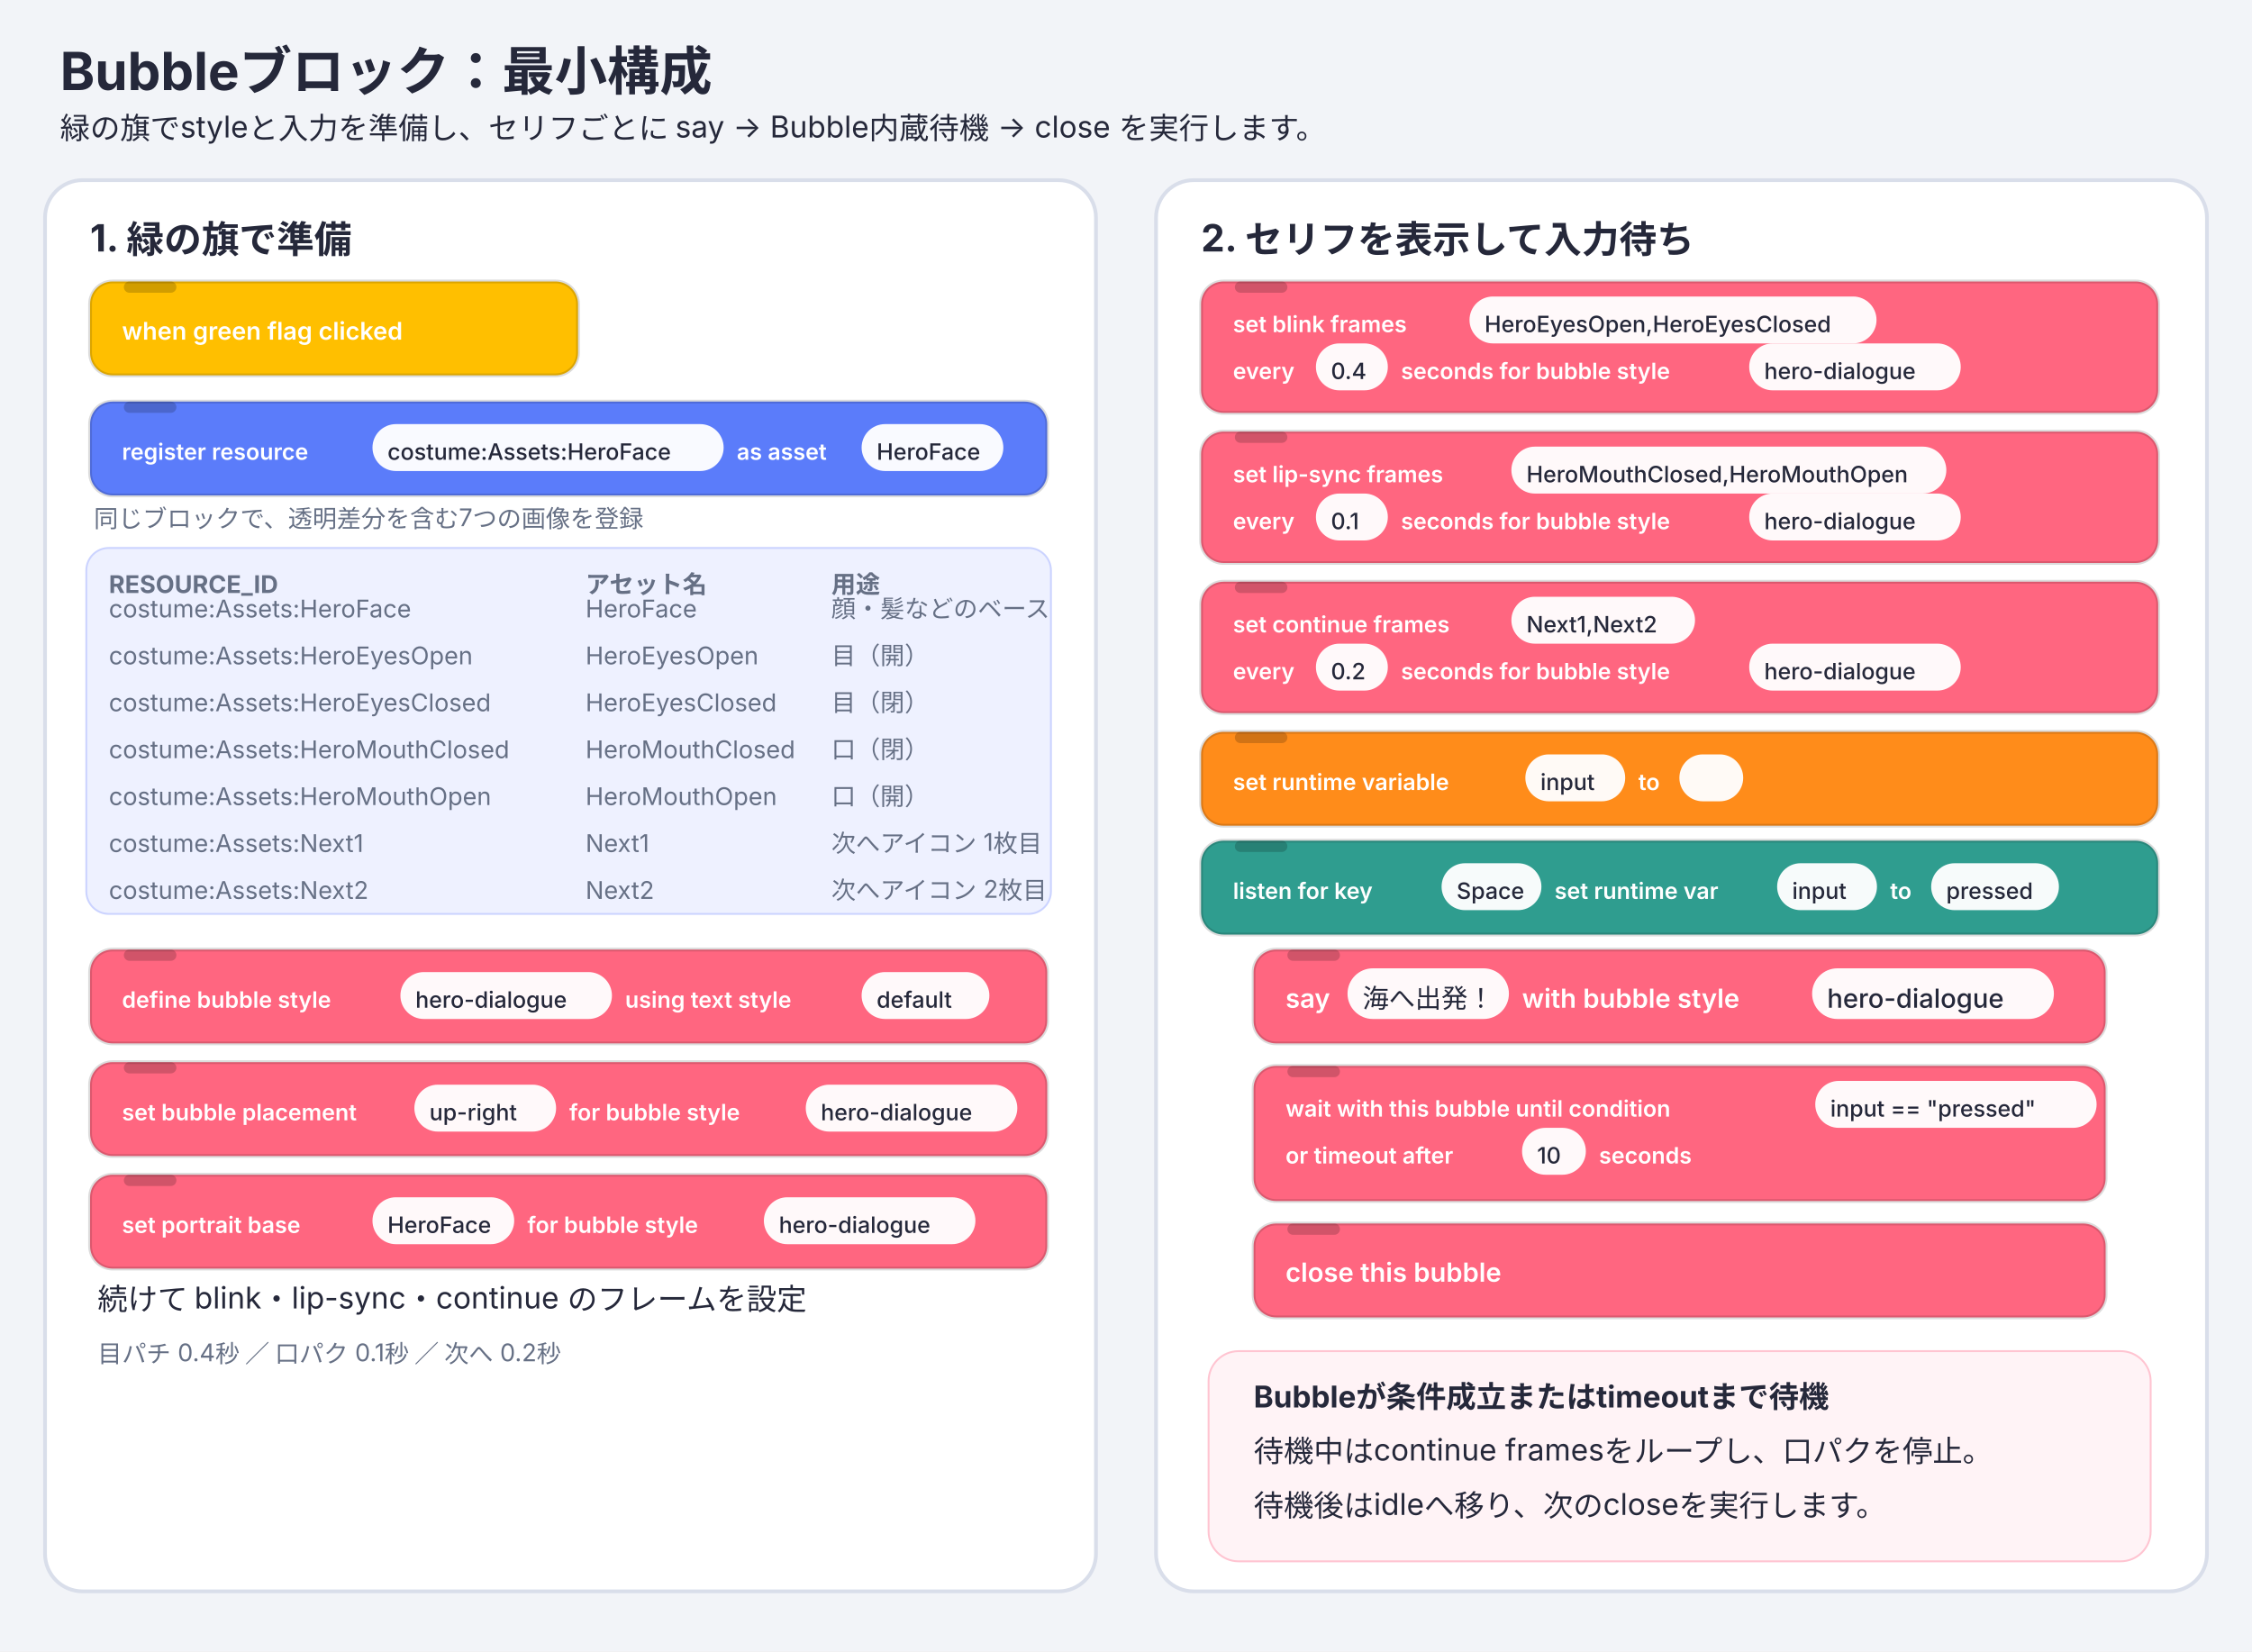
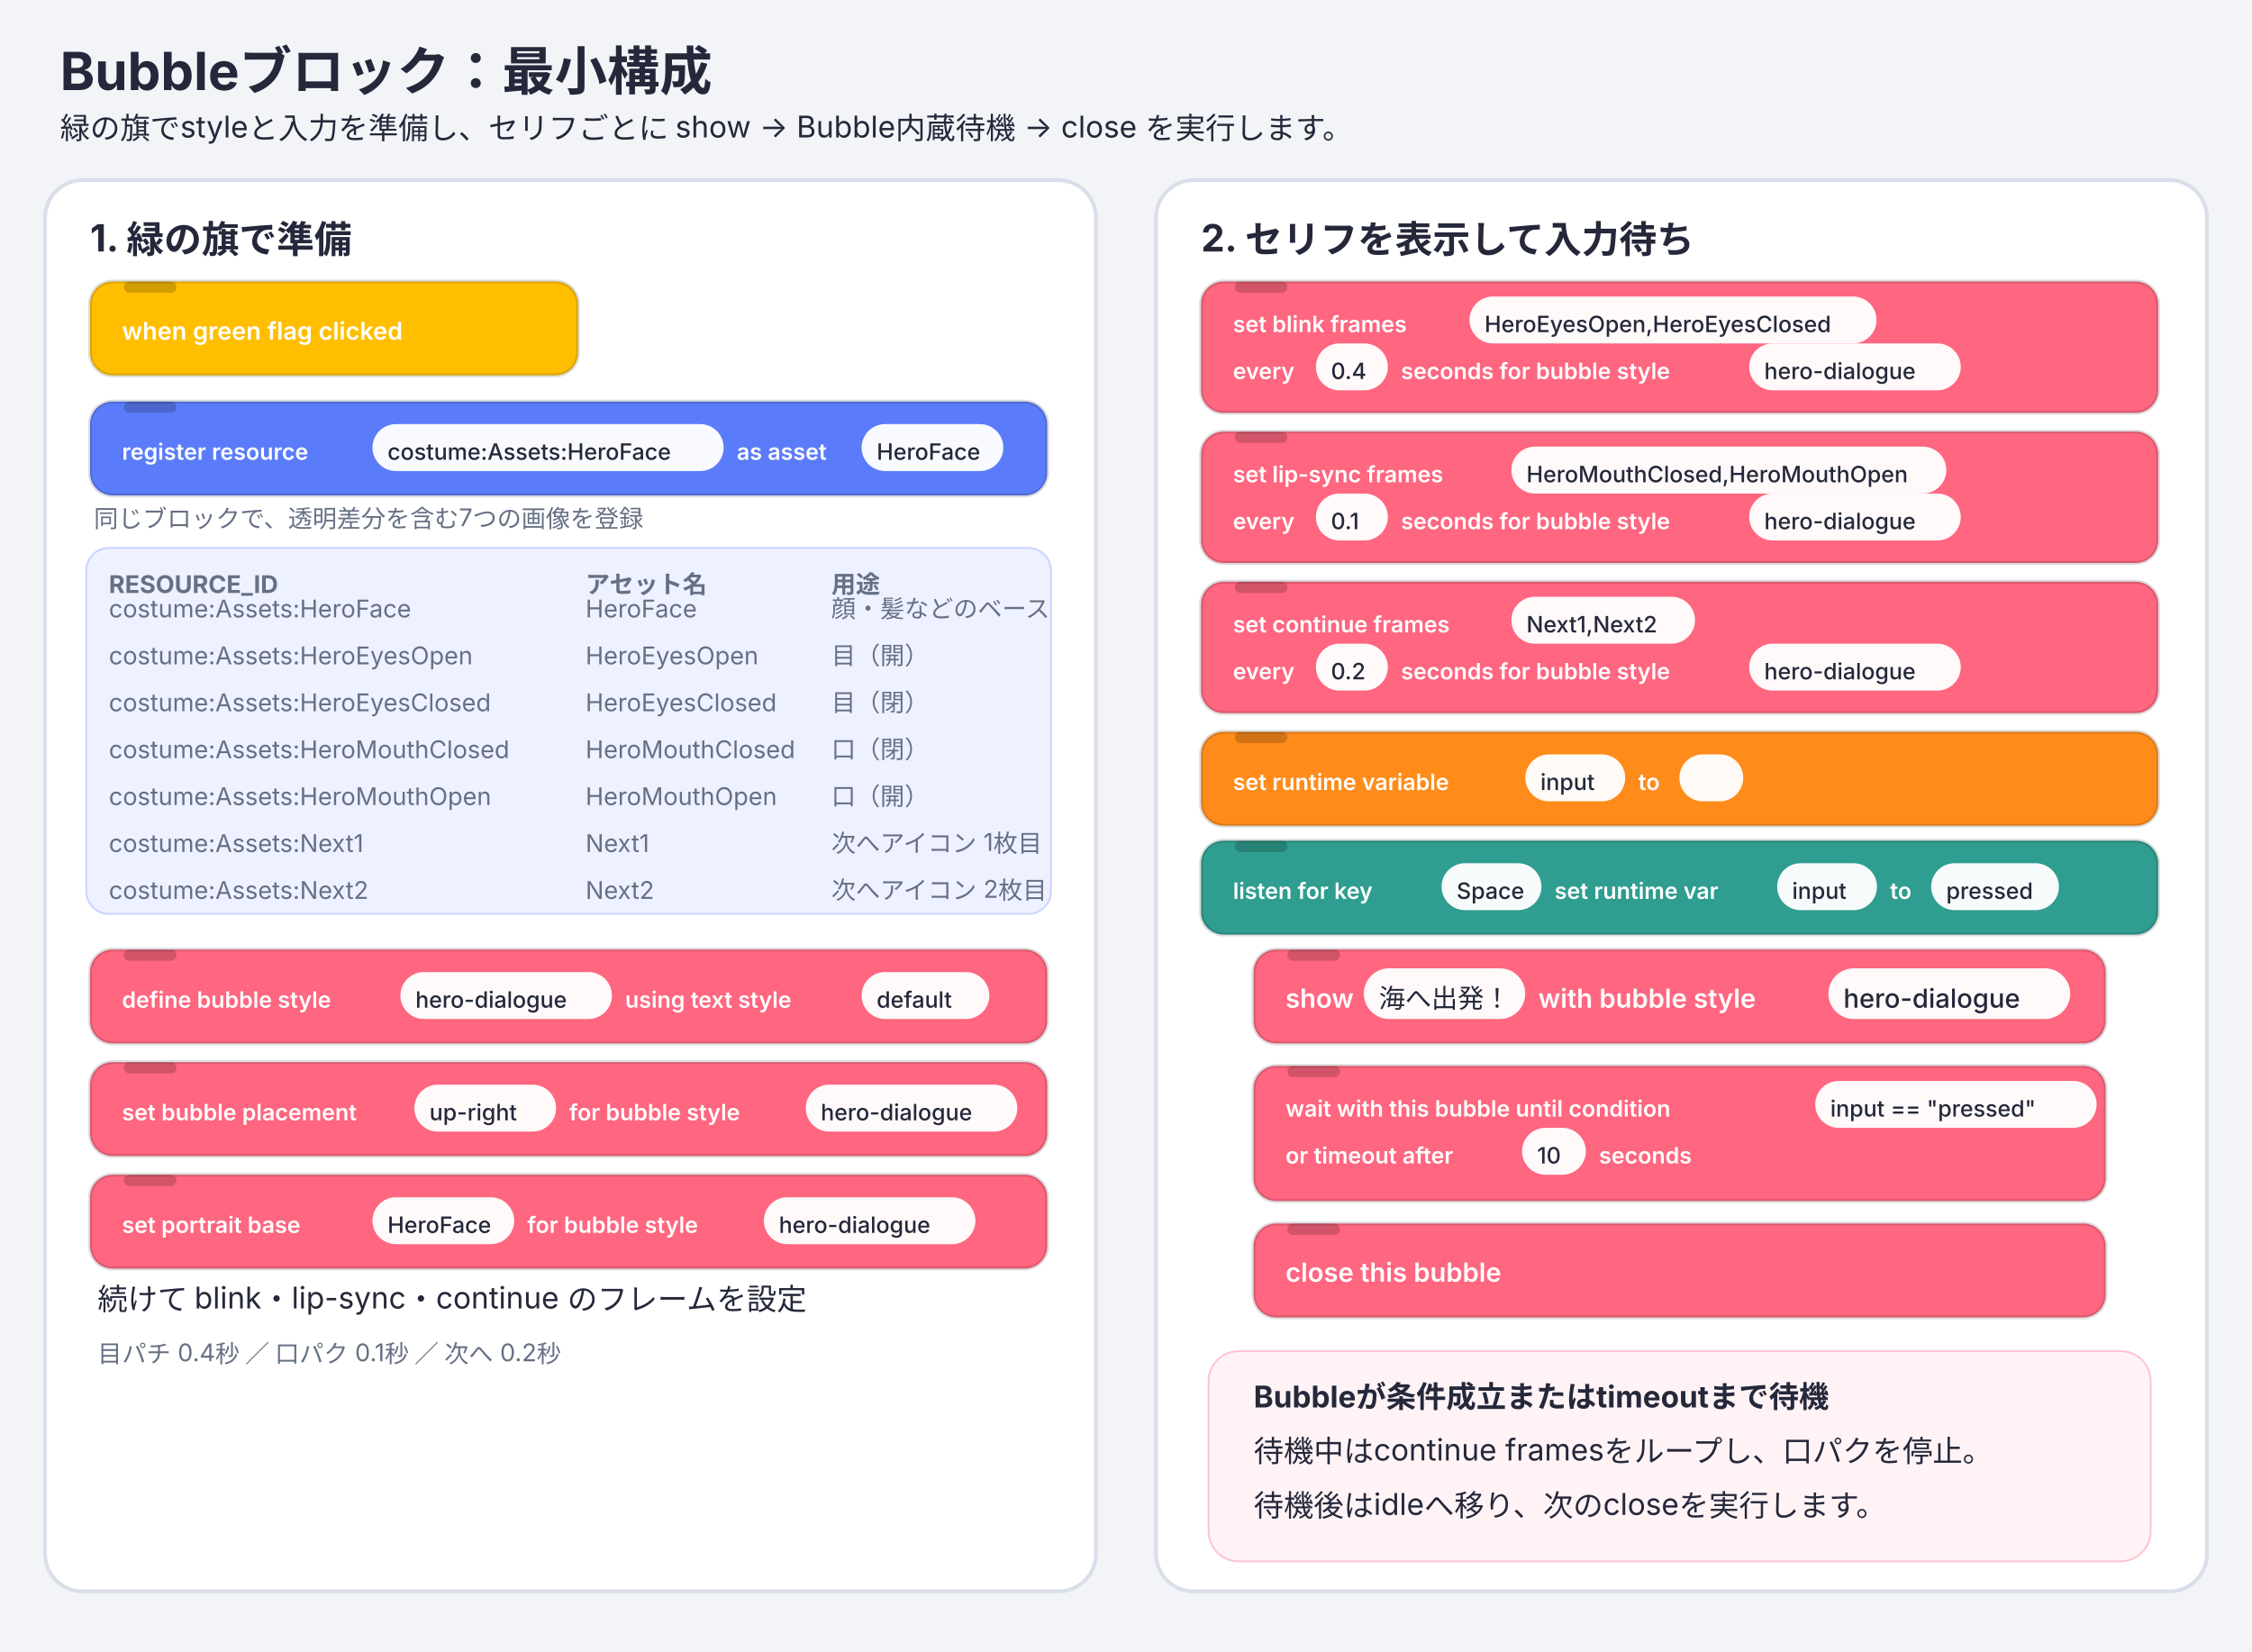
<svg xmlns="http://www.w3.org/2000/svg" width="1200" height="880" viewBox="0 0 1200 880" role="img" aria-labelledby="title description">
  <style>
    text { font-family: -apple-system, BlinkMacSystemFont, "Hiragino Sans", "Noto Sans JP", sans-serif; }
    .heading { fill: #25283a; font-size: 28px; font-weight: 700; }
    .subheading { fill: #25283a; font-size: 20px; font-weight: 700; }
    .body { fill: #25283a; font-size: 16px; }
    .small { fill: #667085; font-size: 13px; }
    .block-text { fill: #ffffff; font-size: 13px; font-weight: 600; }
    .input-text { fill: #25283a; font-size: 13px; font-weight: 500; }
  </style>
  <rect width="1200" height="880" fill="#f2f4f8" />
  <text x="32" y="48" class="heading">Bubbleブロック：最小構成</text>
-   <text x="32" y="74" class="body">緑の旗でstyleと入力を準備し、セリフごとに say → Bubble内蔵待機 → close を実行します。</text>
+   <text x="32" y="74" class="body">緑の旗でstyleと入力を準備し、セリフごとに show → Bubble内蔵待機 → close を実行します。</text>
  <g>
    <rect x="24" y="96" width="560" height="752" rx="20" fill="#ffffff" stroke="#d9deea" stroke-width="2" />
    <text x="48" y="134" class="subheading">1. 緑の旗で準備</text>
  </g>
  <g>
    <rect x="616" y="96" width="560" height="752" rx="20" fill="#ffffff" stroke="#d9deea" stroke-width="2" />
    <text x="640" y="134" class="subheading">2. セリフを表示して入力待ち</text>
  </g>
  <g role="group" aria-label="緑の旗が押されたとき">
    <rect x="48" y="150" width="260" height="50" rx="12" fill="#ffbf00" stroke="#000000" stroke-opacity="0.14" stroke-width="2" />
    <rect x="66" y="150" width="28" height="6" rx="3" fill="#000000" fill-opacity="0.18" />
    <text x="65" y="181" class="block-text" style="font-size:13px">when green flag clicked</text>
  </g>
  <g role="group" aria-label="Asset Managerで表情ベースを登録">
    <rect x="48" y="214" width="510" height="50" rx="12" fill="#5b7cfa" stroke="#000000" stroke-opacity="0.14" stroke-width="2" />
    <rect x="66" y="214" width="28" height="6" rx="3" fill="#000000" fill-opacity="0.18" />
    <text x="65" y="245" class="block-text" style="font-size:12px">register resource</text>
    <rect x="198.48" y="226" width="187.12" height="25" rx="12.5" fill="#ffffff" fill-opacity="0.96" />
    <text x="206.48" y="245" class="input-text" style="font-size:12px">costume:Assets:HeroFace</text>
    <text x="392.6" y="245" class="block-text" style="font-size:12px">as asset</text>
    <rect x="459.12" y="226" width="75.52" height="25" rx="12.5" fill="#ffffff" fill-opacity="0.96" />
    <text x="467.12" y="245" class="input-text" style="font-size:12px">HeroFace</text>
  </g>
  <text x="50" y="281" class="small">同じブロックで、透明差分を含む7つの画像を登録</text>
  <rect x="46" y="292" width="514" height="195" rx="12" fill="#eef1ff" stroke="#cbd3ff" />
  <text x="58" y="316" class="small" style="font-weight:700">RESOURCE_ID</text>
  <text x="312" y="316" class="small" style="font-weight:700">アセット名</text>
  <text x="443" y="316" class="small" style="font-weight:700">用途</text>
  <g transform="translate(0 27)">
    <g transform="translate(0 0)">
      <text x="58" y="302" class="small">costume:Assets:HeroFace</text>
      <text x="312" y="302" class="small">HeroFace</text>
      <text x="443" y="302" class="small">顔・髪などのベース</text>
    </g>
    <g transform="translate(0 25)">
      <text x="58" y="302" class="small">costume:Assets:HeroEyesOpen</text>
      <text x="312" y="302" class="small">HeroEyesOpen</text>
      <text x="443" y="302" class="small">目（開）</text>
    </g>
    <g transform="translate(0 50)">
      <text x="58" y="302" class="small">costume:Assets:HeroEyesClosed</text>
      <text x="312" y="302" class="small">HeroEyesClosed</text>
      <text x="443" y="302" class="small">目（閉）</text>
    </g>
    <g transform="translate(0 75)">
      <text x="58" y="302" class="small">costume:Assets:HeroMouthClosed</text>
      <text x="312" y="302" class="small">HeroMouthClosed</text>
      <text x="443" y="302" class="small">口（閉）</text>
    </g>
    <g transform="translate(0 100)">
      <text x="58" y="302" class="small">costume:Assets:HeroMouthOpen</text>
      <text x="312" y="302" class="small">HeroMouthOpen</text>
      <text x="443" y="302" class="small">口（開）</text>
    </g>
    <g transform="translate(0 125)">
      <text x="58" y="302" class="small">costume:Assets:Next1</text>
      <text x="312" y="302" class="small">Next1</text>
      <text x="443" y="302" class="small">次へアイコン 1枚目</text>
    </g>
    <g transform="translate(0 150)">
      <text x="58" y="302" class="small">costume:Assets:Next2</text>
      <text x="312" y="302" class="small">Next2</text>
      <text x="443" y="302" class="small">次へアイコン 2枚目</text>
    </g>
  </g>
  <g role="group" aria-label="Bubble styleを定義">
    <rect x="48" y="506" width="510" height="50" rx="12" fill="#ff6680" stroke="#000000" stroke-opacity="0.14" stroke-width="2" />
    <rect x="66" y="506" width="28" height="6" rx="3" fill="#000000" fill-opacity="0.18" />
    <text x="65" y="537" class="block-text" style="font-size:12px">define bubble style</text>
    <rect x="213.36" y="518" width="112.72" height="25" rx="12.5" fill="#ffffff" fill-opacity="0.96" />
    <text x="221.36" y="537" class="input-text" style="font-size:12px">hero-dialogue</text>
    <text x="333.08" y="537" class="block-text" style="font-size:12px">using text style</text>
    <rect x="459.12" y="518" width="68.08" height="25" rx="12.5" fill="#ffffff" fill-opacity="0.96" />
    <text x="467.12" y="537" class="input-text" style="font-size:12px">default</text>
  </g>
  <g role="group" aria-label="Bubbleの配置を設定">
    <rect x="48" y="566" width="510" height="50" rx="12" fill="#ff6680" stroke="#000000" stroke-opacity="0.14" stroke-width="2" />
    <rect x="66" y="566" width="28" height="6" rx="3" fill="#000000" fill-opacity="0.18" />
    <text x="65" y="597" class="block-text" style="font-size:12px">set bubble placement</text>
    <rect x="220.8" y="578" width="75.52" height="25" rx="12.5" fill="#ffffff" fill-opacity="0.96" />
    <text x="228.8" y="597" class="input-text" style="font-size:12px">up-right</text>
    <text x="303.32" y="597" class="block-text" style="font-size:12px">for bubble style</text>
    <rect x="429.36" y="578" width="112.72" height="25" rx="12.5" fill="#ffffff" fill-opacity="0.96" />
    <text x="437.36" y="597" class="input-text" style="font-size:12px">hero-dialogue</text>
  </g>
  <g role="group" aria-label="表情ベースを設定">
    <rect x="48" y="626" width="510" height="50" rx="12" fill="#ff6680" stroke="#000000" stroke-opacity="0.14" stroke-width="2" />
    <rect x="66" y="626" width="28" height="6" rx="3" fill="#000000" fill-opacity="0.18" />
    <text x="65" y="657" class="block-text" style="font-size:12px">set portrait base</text>
    <rect x="198.48" y="638" width="75.52" height="25" rx="12.5" fill="#ffffff" fill-opacity="0.96" />
    <text x="206.48" y="657" class="input-text" style="font-size:12px">HeroFace</text>
    <text x="281" y="657" class="block-text" style="font-size:12px">for bubble style</text>
    <rect x="407.04" y="638" width="112.72" height="25" rx="12.5" fill="#ffffff" fill-opacity="0.96" />
    <text x="415.04" y="657" class="input-text" style="font-size:12px">hero-dialogue</text>
  </g>
  <text x="52" y="698" class="body">続けて blink・lip-sync・continue のフレームを設定</text>
  <text x="52" y="726" class="small">目パチ 0.4秒 ／ 口パク 0.1秒 ／ 次へ 0.2秒</text>
  <g role="group" aria-label="目パチフレームを設定">
    <rect x="640" y="150" width="510" height="70" rx="12" fill="#ff6680" stroke="#000000" stroke-opacity="0.14" stroke-width="2" />
    <rect x="658" y="150" width="28" height="6" rx="3" fill="#000000" fill-opacity="0.18" />
    <text x="657" y="177" class="block-text" style="font-size:12px">set blink frames</text>
    <rect x="783.04" y="158" width="216.88" height="25" rx="12.5" fill="#ffffff" fill-opacity="0.96" />
    <text x="791.04" y="177" class="input-text" style="font-size:12px">HeroEyesOpen,HeroEyesClosed</text>
    <text x="657" y="202" class="block-text" style="font-size:12px">every</text>
    <rect x="701.2" y="183" width="38.32" height="25" rx="12.5" fill="#ffffff" fill-opacity="0.96" />
    <text x="709.2" y="202" class="input-text" style="font-size:12px">0.4</text>
    <text x="746.52" y="202" class="block-text" style="font-size:12px">seconds for bubble style</text>
    <rect x="932.08" y="183" width="112.72" height="25" rx="12.5" fill="#ffffff" fill-opacity="0.96" />
    <text x="940.08" y="202" class="input-text" style="font-size:12px">hero-dialogue</text>
  </g>
  <g role="group" aria-label="口パクフレームを設定">
    <rect x="640" y="230" width="510" height="70" rx="12" fill="#ff6680" stroke="#000000" stroke-opacity="0.14" stroke-width="2" />
    <rect x="658" y="230" width="28" height="6" rx="3" fill="#000000" fill-opacity="0.18" />
    <text x="657" y="257" class="block-text" style="font-size:12px">set lip-sync frames</text>
    <rect x="805.36" y="238" width="231.76" height="25" rx="12.5" fill="#ffffff" fill-opacity="0.96" />
    <text x="813.36" y="257" class="input-text" style="font-size:12px">HeroMouthClosed,HeroMouthOpen</text>
    <text x="657" y="282" class="block-text" style="font-size:12px">every</text>
    <rect x="701.2" y="263" width="38.32" height="25" rx="12.5" fill="#ffffff" fill-opacity="0.96" />
    <text x="709.2" y="282" class="input-text" style="font-size:12px">0.1</text>
    <text x="746.52" y="282" class="block-text" style="font-size:12px">seconds for bubble style</text>
    <rect x="932.08" y="263" width="112.72" height="25" rx="12.5" fill="#ffffff" fill-opacity="0.96" />
    <text x="940.08" y="282" class="input-text" style="font-size:12px">hero-dialogue</text>
  </g>
  <g role="group" aria-label="次へアイコンフレームを設定">
    <rect x="640" y="310" width="510" height="70" rx="12" fill="#ff6680" stroke="#000000" stroke-opacity="0.14" stroke-width="2" />
    <rect x="658" y="310" width="28" height="6" rx="3" fill="#000000" fill-opacity="0.18" />
    <text x="657" y="337" class="block-text" style="font-size:12px">set continue frames</text>
    <rect x="805.36" y="318" width="97.84" height="25" rx="12.5" fill="#ffffff" fill-opacity="0.96" />
    <text x="813.36" y="337" class="input-text" style="font-size:12px">Next1,Next2</text>
    <text x="657" y="362" class="block-text" style="font-size:12px">every</text>
    <rect x="701.2" y="343" width="38.32" height="25" rx="12.5" fill="#ffffff" fill-opacity="0.96" />
    <text x="709.2" y="362" class="input-text" style="font-size:12px">0.2</text>
    <text x="746.52" y="362" class="block-text" style="font-size:12px">seconds for bubble style</text>
    <rect x="932.08" y="343" width="112.72" height="25" rx="12.5" fill="#ffffff" fill-opacity="0.96" />
    <text x="940.08" y="362" class="input-text" style="font-size:12px">hero-dialogue</text>
  </g>
  <g role="group" aria-label="Temporary Variablesでinput変数を初期化">
    <rect x="640" y="390" width="510" height="50" rx="12" fill="#ff8c1a" stroke="#000000" stroke-opacity="0.14" stroke-width="2" />
    <rect x="658" y="390" width="28" height="6" rx="3" fill="#000000" fill-opacity="0.18" />
    <text x="657" y="421" class="block-text" style="font-size:12px">set runtime variable</text>
    <rect x="812.8" y="402" width="53.2" height="25" rx="12.5" fill="#ffffff" fill-opacity="0.96" />
    <text x="820.8" y="421" class="input-text" style="font-size:12px">input</text>
    <text x="873" y="421" class="block-text" style="font-size:12px">to</text>
    <rect x="894.88" y="402" width="34" height="25" rx="12.5" fill="#ffffff" fill-opacity="0.96" />
    <text x="902.88" y="421" class="input-text" style="font-size:12px" />
  </g>
  <g role="group" aria-label="Async InputでSpaceキーをinput変数へ登録">
    <rect x="640" y="448" width="510" height="50" rx="12" fill="#2f9d8f" stroke="#000000" stroke-opacity="0.14" stroke-width="2" />
    <rect x="658" y="448" width="28" height="6" rx="3" fill="#000000" fill-opacity="0.18" />
    <text x="657" y="479" class="block-text" style="font-size:12px">listen for key</text>
    <rect x="768.16" y="460" width="53.2" height="25" rx="12.5" fill="#ffffff" fill-opacity="0.96" />
    <text x="776.16" y="479" class="input-text" style="font-size:12px">Space</text>
    <text x="828.36" y="479" class="block-text" style="font-size:12px">set runtime var</text>
    <rect x="946.96" y="460" width="53.2" height="25" rx="12.5" fill="#ffffff" fill-opacity="0.96" />
    <text x="954.96" y="479" class="input-text" style="font-size:12px">input</text>
    <text x="1007.16" y="479" class="block-text" style="font-size:12px">to</text>
    <rect x="1029.04" y="460" width="68.08" height="25" rx="12.5" fill="#ffffff" fill-opacity="0.96" />
    <text x="1037.04" y="479" class="input-text" style="font-size:12px">pressed</text>
  </g>
-   <g role="group" aria-label="sayブロックでセリフを表示">
+   <g role="group" aria-label="showブロックでセリフを表示">
    <rect x="668" y="506" width="454" height="50" rx="12" fill="#ff6680" stroke="#000000" stroke-opacity="0.14" stroke-width="2" />
    <rect x="686" y="506" width="28" height="6" rx="3" fill="#000000" fill-opacity="0.18" />
-     <text x="685" y="537" class="block-text" style="font-size:14px">say</text>
-     <rect x="718.04" y="516" width="86" height="27" rx="13.5" fill="#ffffff" fill-opacity="0.96" />
-     <text x="726.04" y="537" class="input-text" style="font-size:14px">海へ出発！</text>
-     <text x="811.04" y="537" class="block-text" style="font-size:14px">with bubble style</text>
-     <rect x="965.6" y="516" width="128.84" height="27" rx="13.5" fill="#ffffff" fill-opacity="0.96" />
-     <text x="973.6" y="537" class="input-text" style="font-size:14px">hero-dialogue</text>
+     <text x="685" y="537" class="block-text" style="font-size:14px">show</text>
+     <rect x="726.72" y="516" width="86" height="27" rx="13.5" fill="#ffffff" fill-opacity="0.96" />
+     <text x="734.72" y="537" class="input-text" style="font-size:14px">海へ出発！</text>
+     <text x="819.72" y="537" class="block-text" style="font-size:14px">with bubble style</text>
+     <rect x="974.28" y="516" width="128.84" height="27" rx="13.5" fill="#ffffff" fill-opacity="0.96" />
+     <text x="982.28" y="537" class="input-text" style="font-size:14px">hero-dialogue</text>
  </g>
  <g role="group" aria-label="Bubbleで条件成立またはタイムアウトまで待機">
    <rect x="668" y="568" width="454" height="72" rx="12" fill="#ff6680" stroke="#000000" stroke-opacity="0.14" stroke-width="2" />
    <rect x="686" y="568" width="28" height="6" rx="3" fill="#000000" fill-opacity="0.18" />
    <text x="685" y="595" class="block-text" style="font-size:12px">wait with this bubble until condition</text>
    <rect x="967.28" y="576" width="149.92" height="25" rx="12.5" fill="#ffffff" fill-opacity="0.96" />
    <text x="975.28" y="595" class="input-text" style="font-size:12px">input == "pressed"</text>
    <text x="685" y="620" class="block-text" style="font-size:12px">or timeout after</text>
    <rect x="811.04" y="601" width="34" height="25" rx="12.5" fill="#ffffff" fill-opacity="0.96" />
    <text x="819.04" y="620" class="input-text" style="font-size:12px">10</text>
    <text x="852.04" y="620" class="block-text" style="font-size:12px">seconds</text>
  </g>
  <g role="group" aria-label="Bubbleを閉じる">
    <rect x="668" y="652" width="454" height="50" rx="12" fill="#ff6680" stroke="#000000" stroke-opacity="0.14" stroke-width="2" />
    <rect x="686" y="652" width="28" height="6" rx="3" fill="#000000" fill-opacity="0.18" />
    <text x="685" y="683" class="block-text" style="font-size:14px">close this bubble</text>
  </g>
  <rect x="644" y="720" width="502" height="112" rx="16" fill="#fff3f6" stroke="#ffc4d1" />
  <text x="668" y="750" class="body" style="font-weight:700">Bubbleが条件成立またはtimeoutまで待機</text>
  <text x="668" y="779" class="body">待機中はcontinue framesをループし、口パクを停止。</text>
  <text x="668" y="808" class="body">待機後はidleへ移り、次のcloseを実行します。</text>
</svg>
